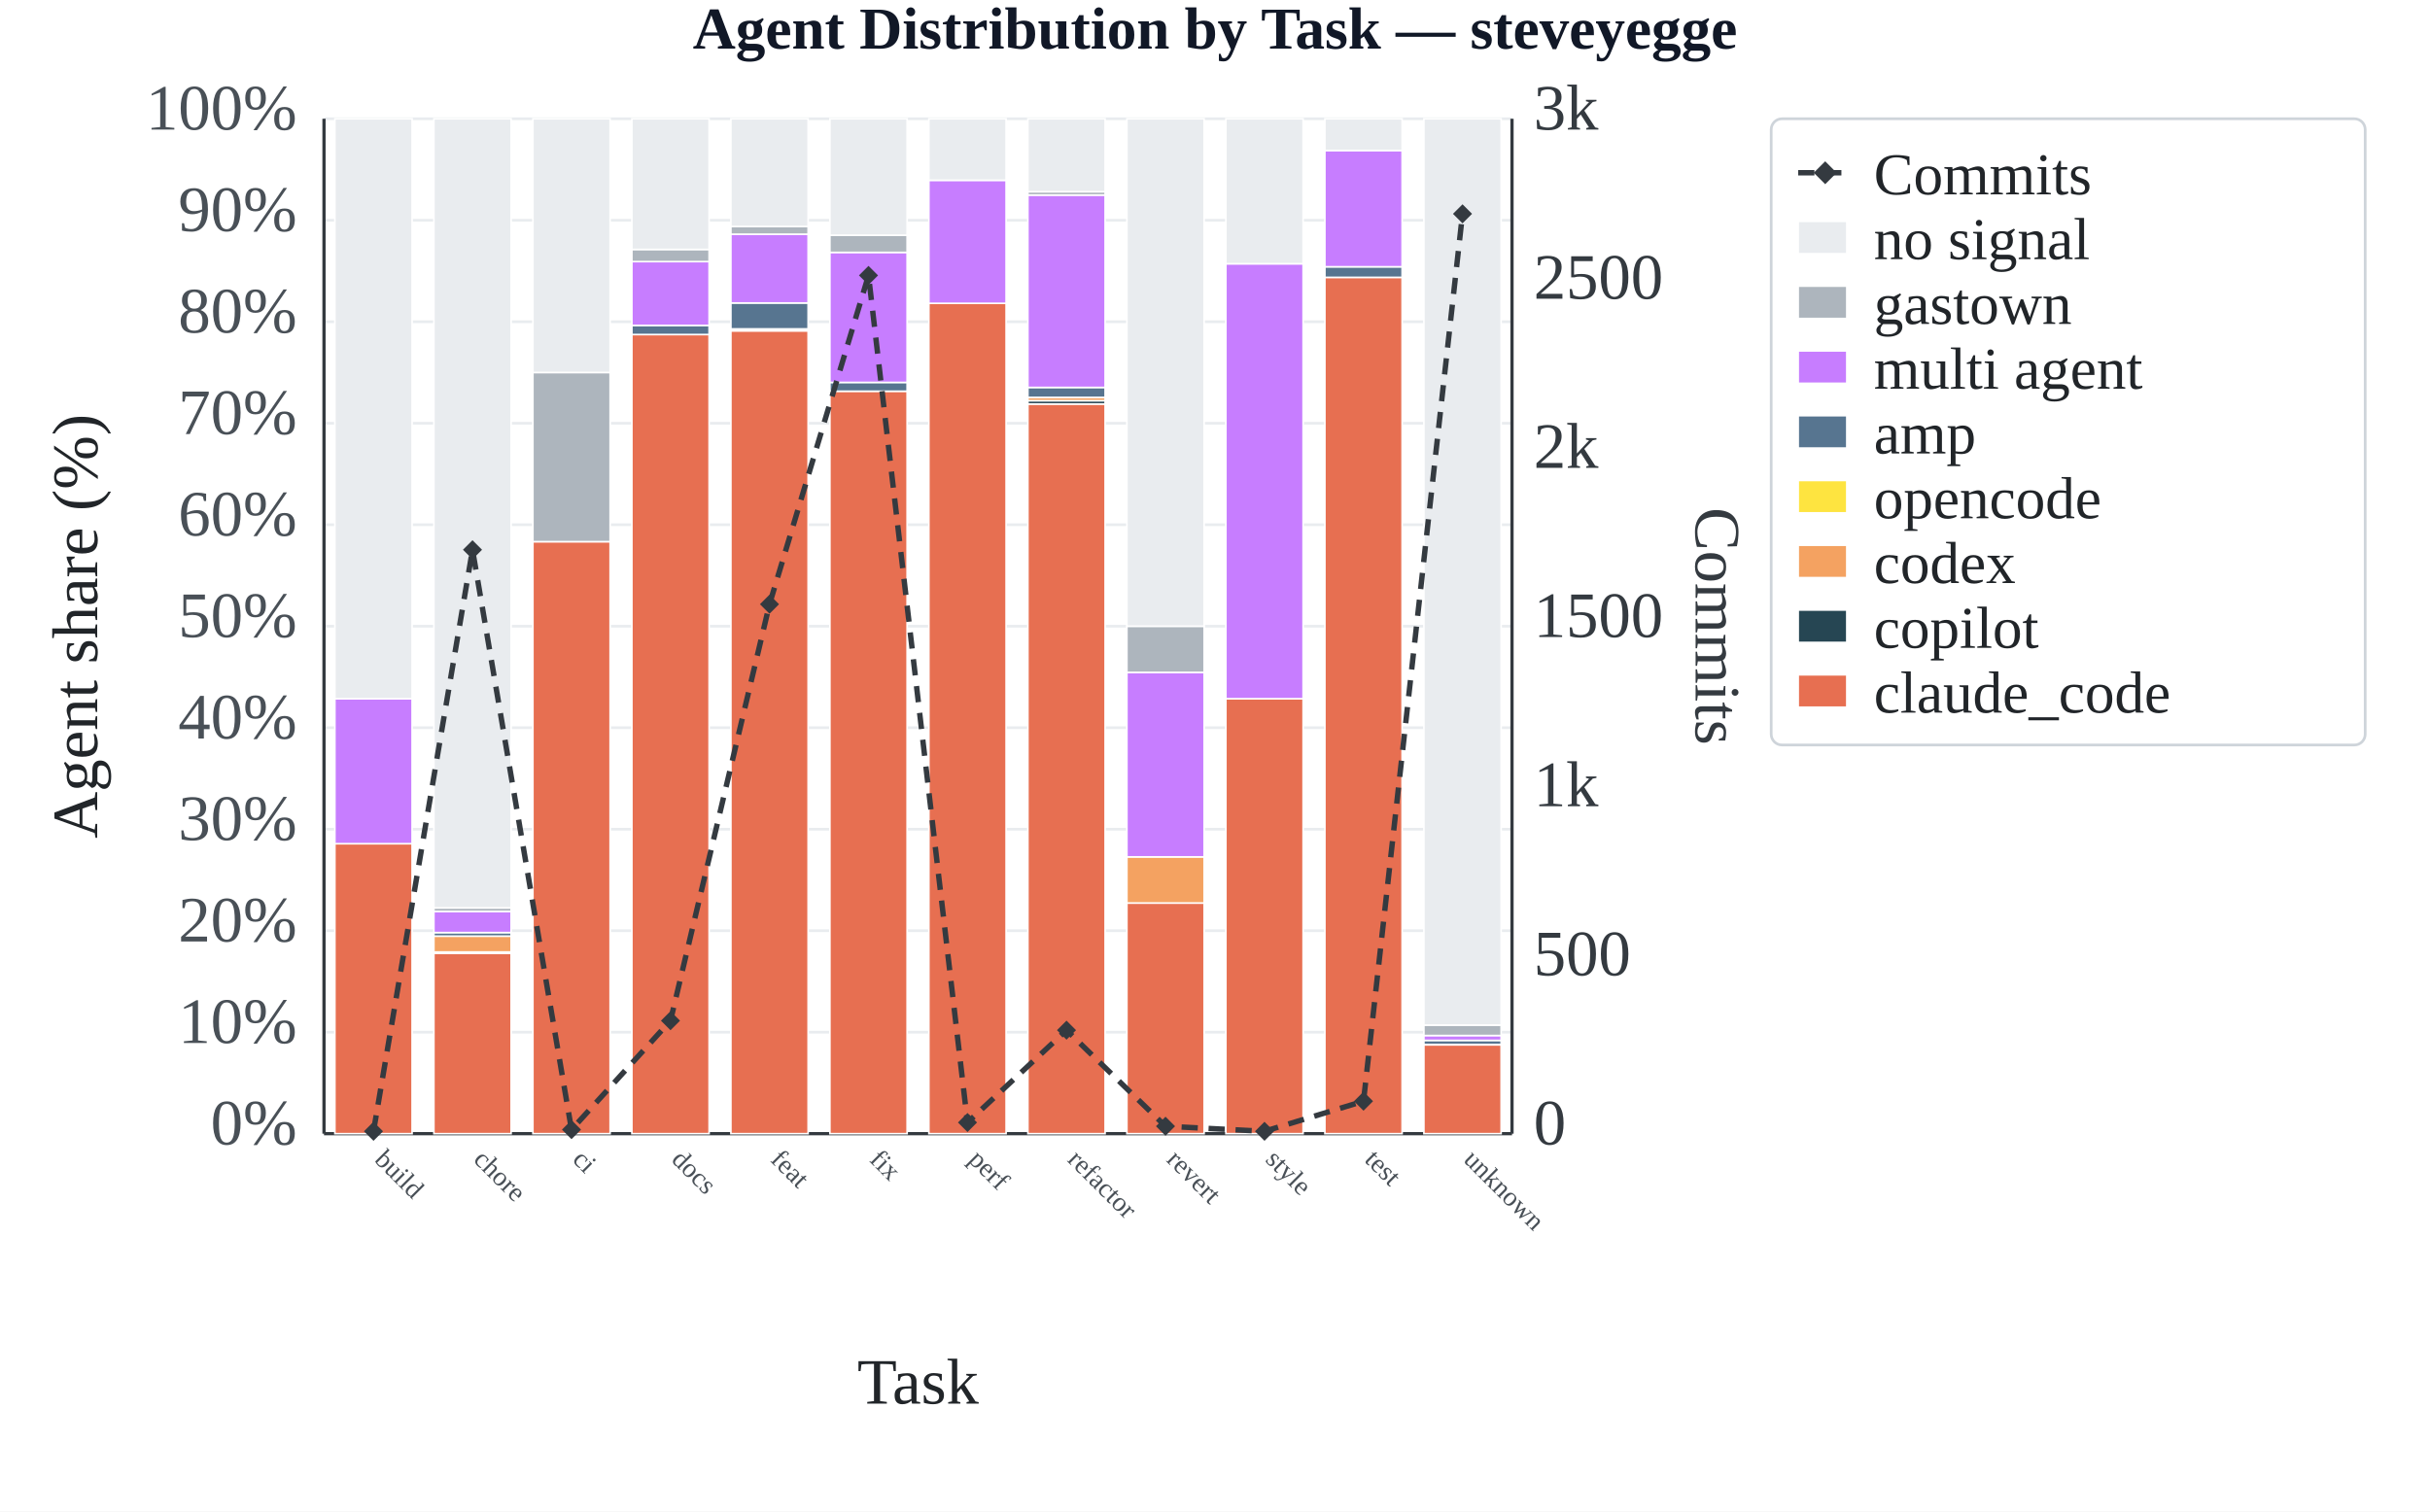
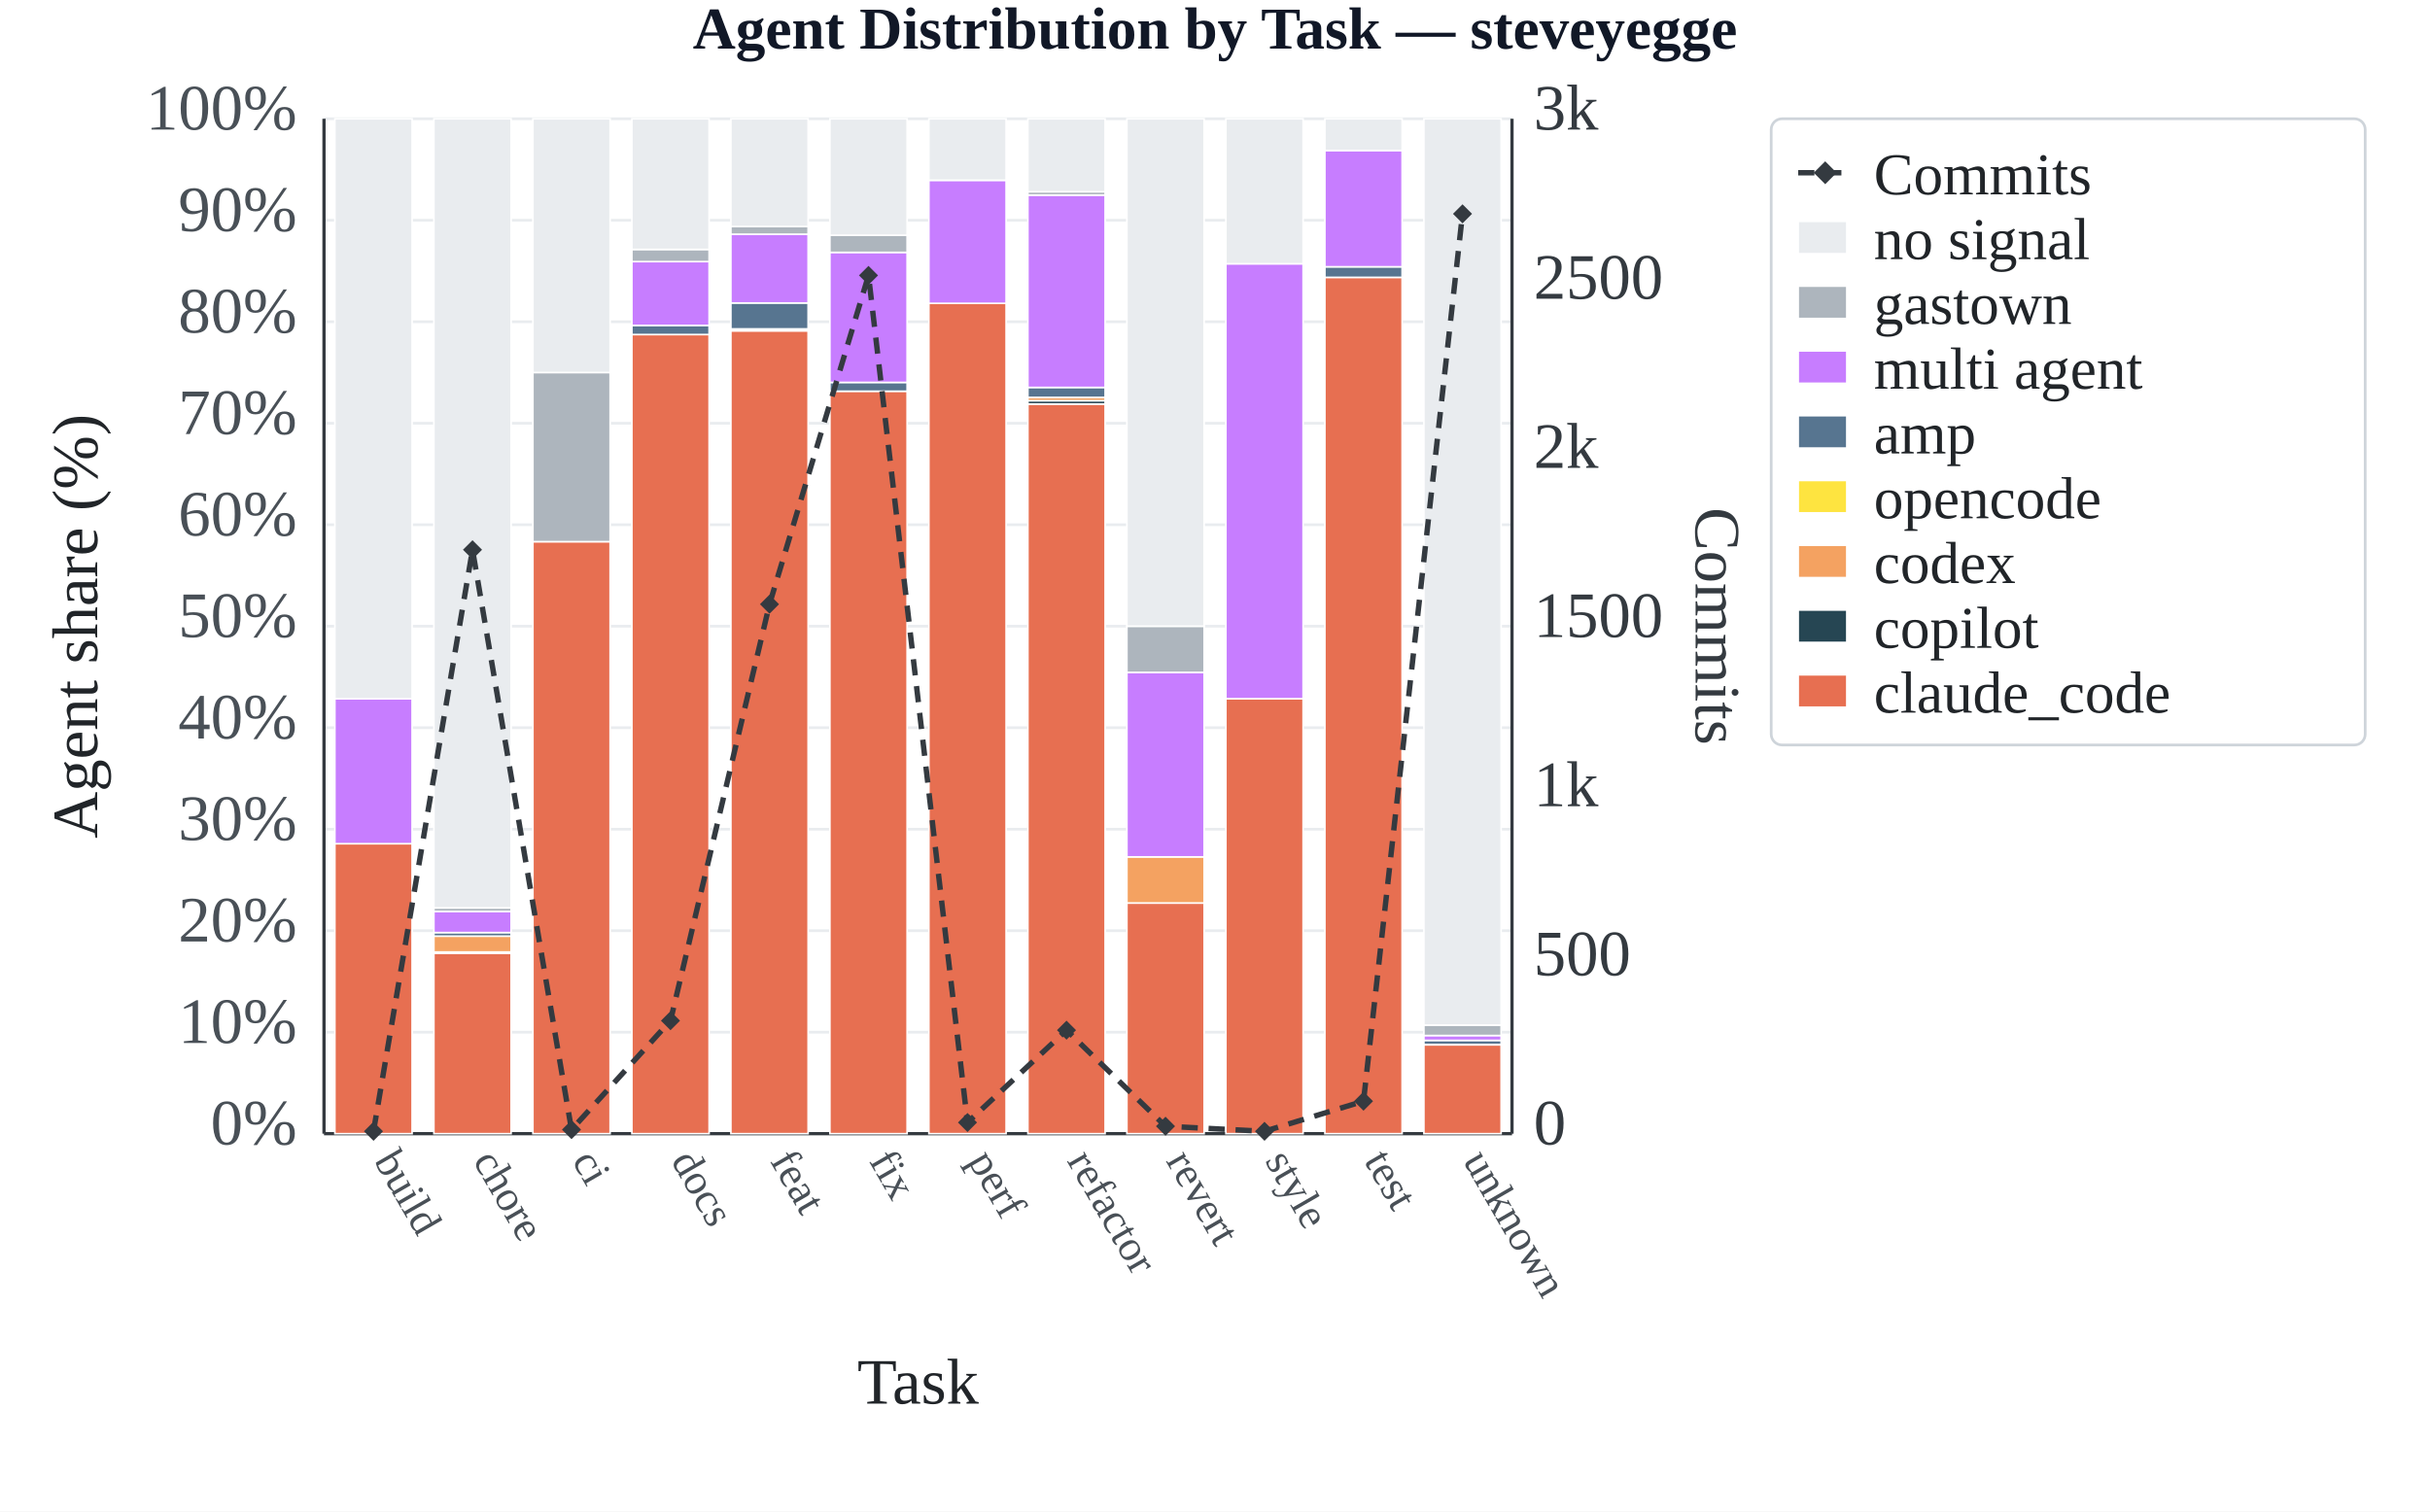
<svg xmlns="http://www.w3.org/2000/svg" width="900" height="560" viewBox="0 0 900 560">
  <rect width="100%" height="100%" fill="white" />
  <line x1="120.00" y1="420.00" x2="560.00" y2="420.00" stroke="#e9ecef" stroke-width="1" />
  <text x="110.00" y="424.00" text-anchor="end" font-size="24" fill="#495057">0%</text>
  <line x1="120.00" y1="382.40" x2="560.00" y2="382.40" stroke="#e9ecef" stroke-width="1" />
  <text x="110.00" y="386.40" text-anchor="end" font-size="24" fill="#495057">10%</text>
  <line x1="120.00" y1="344.80" x2="560.00" y2="344.80" stroke="#e9ecef" stroke-width="1" />
  <text x="110.00" y="348.80" text-anchor="end" font-size="24" fill="#495057">20%</text>
  <line x1="120.00" y1="307.20" x2="560.00" y2="307.20" stroke="#e9ecef" stroke-width="1" />
  <text x="110.00" y="311.20" text-anchor="end" font-size="24" fill="#495057">30%</text>
  <line x1="120.00" y1="269.60" x2="560.00" y2="269.60" stroke="#e9ecef" stroke-width="1" />
  <text x="110.00" y="273.60" text-anchor="end" font-size="24" fill="#495057">40%</text>
  <line x1="120.00" y1="232.00" x2="560.00" y2="232.00" stroke="#e9ecef" stroke-width="1" />
  <text x="110.00" y="236.00" text-anchor="end" font-size="24" fill="#495057">50%</text>
  <line x1="120.00" y1="194.40" x2="560.00" y2="194.40" stroke="#e9ecef" stroke-width="1" />
  <text x="110.00" y="198.40" text-anchor="end" font-size="24" fill="#495057">60%</text>
  <line x1="120.00" y1="156.80" x2="560.00" y2="156.80" stroke="#e9ecef" stroke-width="1" />
  <text x="110.00" y="160.80" text-anchor="end" font-size="24" fill="#495057">70%</text>
  <line x1="120.00" y1="119.20" x2="560.00" y2="119.20" stroke="#e9ecef" stroke-width="1" />
  <text x="110.00" y="123.20" text-anchor="end" font-size="24" fill="#495057">80%</text>
  <line x1="120.00" y1="81.60" x2="560.00" y2="81.60" stroke="#e9ecef" stroke-width="1" />
  <text x="110.00" y="85.60" text-anchor="end" font-size="24" fill="#495057">90%</text>
  <line x1="120.00" y1="44.00" x2="560.00" y2="44.00" stroke="#e9ecef" stroke-width="1" />
  <text x="110.00" y="48.00" text-anchor="end" font-size="24" fill="#495057">100%</text>
  <line x1="120.00" y1="420.00" x2="560.00" y2="420.00" stroke="#343a40" stroke-width="1.2" />
  <line x1="120.00" y1="44.00" x2="120.00" y2="420.00" stroke="#343a40" stroke-width="1.2" />
  <text x="568.00" y="424.00" text-anchor="start" font-size="24" fill="#343a40">0</text>
  <text x="568.00" y="361.33" text-anchor="start" font-size="24" fill="#343a40">500</text>
  <text x="568.00" y="298.67" text-anchor="start" font-size="24" fill="#343a40">1k</text>
  <text x="568.00" y="236.00" text-anchor="start" font-size="24" fill="#343a40">1500</text>
  <text x="568.00" y="173.33" text-anchor="start" font-size="24" fill="#343a40">2k</text>
  <text x="568.00" y="110.67" text-anchor="start" font-size="24" fill="#343a40">2500</text>
  <text x="568.00" y="48.00" text-anchor="start" font-size="24" fill="#343a40">3k</text>
  <line x1="560.00" y1="44.00" x2="560.00" y2="420.00" stroke="#343a40" stroke-width="1.2" />
  <text x="450.00" y="18" text-anchor="middle" font-size="22" font-weight="700" fill="#111827">Agent Distribution by Task — steveyegge</text>
  <text x="36.00" y="232.00" transform="rotate(-90 36.00 232.00)" text-anchor="middle" font-size="24" fill="#212529">Agent share (%)</text>
  <text x="340.00" y="520.00" text-anchor="middle" font-size="24" fill="#212529">Task</text>
  <text x="628.00" y="232.00" transform="rotate(90 628.00 232.00)" text-anchor="middle" font-size="24" fill="#343a40">Commits</text>
  <rect x="124.03" y="312.57" width="28.60" height="107.43" fill="#e76f51" stroke="white" stroke-width="0.6" />
  <rect x="124.03" y="258.86" width="28.60" height="53.71" fill="#c77dff" stroke="white" stroke-width="0.6" />
  <rect x="124.03" y="44.00" width="28.60" height="214.86" fill="#e9ecef" stroke="white" stroke-width="0.6" />
  <rect x="160.70" y="353.12" width="28.60" height="66.88" fill="#e76f51" stroke="white" stroke-width="0.6" />
  <rect x="160.70" y="352.69" width="28.60" height="0.44" fill="#264653" stroke="white" stroke-width="0.6" />
  <rect x="160.70" y="346.80" width="28.60" height="5.88" fill="#f4a261" stroke="white" stroke-width="0.6" />
  <rect x="160.70" y="345.50" width="28.60" height="1.31" fill="#577590" stroke="white" stroke-width="0.6" />
  <rect x="160.70" y="337.65" width="28.60" height="7.84" fill="#c77dff" stroke="white" stroke-width="0.6" />
  <rect x="160.70" y="336.35" width="28.60" height="1.31" fill="#adb5bd" stroke="white" stroke-width="0.6" />
  <rect x="160.70" y="44.00" width="28.60" height="292.35" fill="#e9ecef" stroke="white" stroke-width="0.6" />
  <rect x="197.37" y="200.67" width="28.60" height="219.33" fill="#e76f51" stroke="white" stroke-width="0.6" />
  <rect x="197.37" y="138.00" width="28.60" height="62.67" fill="#adb5bd" stroke="white" stroke-width="0.6" />
  <rect x="197.37" y="44.00" width="28.60" height="94.00" fill="#e9ecef" stroke="white" stroke-width="0.6" />
  <rect x="234.03" y="123.93" width="28.60" height="296.07" fill="#e76f51" stroke="white" stroke-width="0.6" />
  <rect x="234.03" y="120.55" width="28.60" height="3.38" fill="#577590" stroke="white" stroke-width="0.6" />
  <rect x="234.03" y="96.91" width="28.60" height="23.64" fill="#c77dff" stroke="white" stroke-width="0.6" />
  <rect x="234.03" y="92.41" width="28.60" height="4.50" fill="#adb5bd" stroke="white" stroke-width="0.6" />
  <rect x="234.03" y="44.00" width="28.60" height="48.41" fill="#e9ecef" stroke="white" stroke-width="0.6" />
  <rect x="270.70" y="122.56" width="28.60" height="297.44" fill="#e76f51" stroke="white" stroke-width="0.6" />
  <rect x="270.70" y="122.08" width="28.60" height="0.48" fill="#f4a261" stroke="white" stroke-width="0.6" />
  <rect x="270.70" y="121.84" width="28.60" height="0.24" fill="#fee440" stroke="white" stroke-width="0.6" />
  <rect x="270.70" y="112.23" width="28.60" height="9.61" fill="#577590" stroke="white" stroke-width="0.6" />
  <rect x="270.70" y="86.77" width="28.60" height="25.47" fill="#c77dff" stroke="white" stroke-width="0.6" />
  <rect x="270.70" y="83.88" width="28.60" height="2.88" fill="#adb5bd" stroke="white" stroke-width="0.6" />
  <rect x="270.70" y="44.00" width="28.60" height="39.88" fill="#e9ecef" stroke="white" stroke-width="0.6" />
  <rect x="307.37" y="144.93" width="28.60" height="275.07" fill="#e76f51" stroke="white" stroke-width="0.6" />
  <rect x="307.37" y="141.67" width="28.60" height="3.26" fill="#577590" stroke="white" stroke-width="0.6" />
  <rect x="307.37" y="93.50" width="28.60" height="48.17" fill="#c77dff" stroke="white" stroke-width="0.6" />
  <rect x="307.37" y="87.13" width="28.60" height="6.37" fill="#adb5bd" stroke="white" stroke-width="0.6" />
  <rect x="307.37" y="44.00" width="28.60" height="43.13" fill="#e9ecef" stroke="white" stroke-width="0.6" />
  <rect x="344.03" y="112.36" width="28.60" height="307.64" fill="#e76f51" stroke="white" stroke-width="0.6" />
  <rect x="344.03" y="66.79" width="28.60" height="45.58" fill="#c77dff" stroke="white" stroke-width="0.6" />
  <rect x="344.03" y="44.00" width="28.60" height="22.79" fill="#e9ecef" stroke="white" stroke-width="0.6" />
  <rect x="380.70" y="149.67" width="28.60" height="270.33" fill="#e76f51" stroke="white" stroke-width="0.6" />
  <rect x="380.70" y="148.44" width="28.60" height="1.23" fill="#264653" stroke="white" stroke-width="0.6" />
  <rect x="380.70" y="147.22" width="28.60" height="1.23" fill="#f4a261" stroke="white" stroke-width="0.6" />
  <rect x="380.70" y="143.53" width="28.60" height="3.69" fill="#577590" stroke="white" stroke-width="0.6" />
  <rect x="380.70" y="72.26" width="28.60" height="71.27" fill="#c77dff" stroke="white" stroke-width="0.6" />
  <rect x="380.70" y="71.03" width="28.60" height="1.23" fill="#adb5bd" stroke="white" stroke-width="0.6" />
  <rect x="380.70" y="44.00" width="28.60" height="27.03" fill="#e9ecef" stroke="white" stroke-width="0.6" />
  <rect x="417.37" y="334.55" width="28.60" height="85.45" fill="#e76f51" stroke="white" stroke-width="0.6" />
  <rect x="417.37" y="317.45" width="28.60" height="17.09" fill="#f4a261" stroke="white" stroke-width="0.6" />
  <rect x="417.37" y="249.09" width="28.60" height="68.36" fill="#c77dff" stroke="white" stroke-width="0.6" />
  <rect x="417.37" y="232.00" width="28.60" height="17.09" fill="#adb5bd" stroke="white" stroke-width="0.6" />
  <rect x="417.37" y="44.00" width="28.60" height="188.00" fill="#e9ecef" stroke="white" stroke-width="0.6" />
  <rect x="454.03" y="258.86" width="28.60" height="161.14" fill="#e76f51" stroke="white" stroke-width="0.6" />
  <rect x="454.03" y="97.71" width="28.60" height="161.14" fill="#c77dff" stroke="white" stroke-width="0.6" />
  <rect x="454.03" y="44.00" width="28.60" height="53.71" fill="#e9ecef" stroke="white" stroke-width="0.6" />
  <rect x="490.70" y="102.75" width="28.60" height="317.25" fill="#e76f51" stroke="white" stroke-width="0.6" />
  <rect x="490.70" y="98.83" width="28.60" height="3.92" fill="#577590" stroke="white" stroke-width="0.6" />
  <rect x="490.70" y="55.75" width="28.60" height="43.08" fill="#c77dff" stroke="white" stroke-width="0.6" />
  <rect x="490.70" y="44.00" width="28.60" height="11.75" fill="#e9ecef" stroke="white" stroke-width="0.6" />
  <rect x="527.37" y="387.09" width="28.60" height="32.91" fill="#e76f51" stroke="white" stroke-width="0.6" />
  <rect x="527.37" y="386.95" width="28.60" height="0.14" fill="#f4a261" stroke="white" stroke-width="0.6" />
  <rect x="527.37" y="385.43" width="28.60" height="1.52" fill="#577590" stroke="white" stroke-width="0.6" />
  <rect x="527.37" y="383.63" width="28.60" height="1.80" fill="#c77dff" stroke="white" stroke-width="0.6" />
  <rect x="527.37" y="379.76" width="28.60" height="3.87" fill="#adb5bd" stroke="white" stroke-width="0.6" />
  <rect x="527.37" y="44.00" width="28.60" height="335.76" fill="#e9ecef" stroke="white" stroke-width="0.6" />
  <polyline fill="none" stroke="#343a40" stroke-width="2" stroke-dasharray="6 4" points="138.33,419.12 175.00,203.67 211.67,418.50 248.33,378.14 285.00,223.85 321.67,102.03 358.33,415.86 395.00,381.65 431.67,417.24 468.33,419.12 505.00,407.97 541.67,79.22" />
  <rect x="135.83" y="416.62" width="5" height="5" fill="#343a40" transform="rotate(45 138.33 419.12)" />
  <rect x="172.50" y="201.17" width="5" height="5" fill="#343a40" transform="rotate(45 175.00 203.67)" />
  <rect x="209.17" y="416.00" width="5" height="5" fill="#343a40" transform="rotate(45 211.67 418.50)" />
  <rect x="245.83" y="375.64" width="5" height="5" fill="#343a40" transform="rotate(45 248.33 378.14)" />
  <rect x="282.50" y="221.35" width="5" height="5" fill="#343a40" transform="rotate(45 285.00 223.85)" />
  <rect x="319.17" y="99.53" width="5" height="5" fill="#343a40" transform="rotate(45 321.67 102.03)" />
  <rect x="355.83" y="413.36" width="5" height="5" fill="#343a40" transform="rotate(45 358.33 415.86)" />
  <rect x="392.50" y="379.15" width="5" height="5" fill="#343a40" transform="rotate(45 395.00 381.65)" />
  <rect x="429.17" y="414.74" width="5" height="5" fill="#343a40" transform="rotate(45 431.67 417.24)" />
  <rect x="465.83" y="416.62" width="5" height="5" fill="#343a40" transform="rotate(45 468.33 419.12)" />
  <rect x="502.50" y="405.47" width="5" height="5" fill="#343a40" transform="rotate(45 505.00 407.97)" />
  <rect x="539.17" y="76.72" width="5" height="5" fill="#343a40" transform="rotate(45 541.67 79.22)" />
-   <text x="138.33" y="430.00" transform="rotate(45 138.33 430.00)" font-size="10" text-anchor="start" fill="#495057">build</text>
-   <text x="175.00" y="430.00" transform="rotate(45 175.00 430.00)" font-size="10" text-anchor="start" fill="#495057">chore</text>
-   <text x="211.67" y="430.00" transform="rotate(45 211.67 430.00)" font-size="10" text-anchor="start" fill="#495057">ci</text>
-   <text x="248.33" y="430.00" transform="rotate(45 248.33 430.00)" font-size="10" text-anchor="start" fill="#495057">docs</text>
-   <text x="285.00" y="430.00" transform="rotate(45 285.00 430.00)" font-size="10" text-anchor="start" fill="#495057">feat</text>
-   <text x="321.67" y="430.00" transform="rotate(45 321.67 430.00)" font-size="10" text-anchor="start" fill="#495057">fix</text>
-   <text x="358.33" y="430.00" transform="rotate(45 358.33 430.00)" font-size="10" text-anchor="start" fill="#495057">perf</text>
-   <text x="395.00" y="430.00" transform="rotate(45 395.00 430.00)" font-size="10" text-anchor="start" fill="#495057">refactor</text>
-   <text x="431.67" y="430.00" transform="rotate(45 431.67 430.00)" font-size="10" text-anchor="start" fill="#495057">revert</text>
-   <text x="468.33" y="430.00" transform="rotate(45 468.33 430.00)" font-size="10" text-anchor="start" fill="#495057">style</text>
-   <text x="505.00" y="430.00" transform="rotate(45 505.00 430.00)" font-size="10" text-anchor="start" fill="#495057">test</text>
-   <text x="541.67" y="430.00" transform="rotate(45 541.67 430.00)" font-size="10" text-anchor="start" fill="#495057">unknown</text>
+   <text x="138.33" y="430.00" transform="rotate(60 138.33 430.00)" font-size="16" text-anchor="start" fill="#495057">build</text>
+   <text x="175.00" y="430.00" transform="rotate(60 175.00 430.00)" font-size="16" text-anchor="start" fill="#495057">chore</text>
+   <text x="211.67" y="430.00" transform="rotate(60 211.67 430.00)" font-size="16" text-anchor="start" fill="#495057">ci</text>
+   <text x="248.33" y="430.00" transform="rotate(60 248.33 430.00)" font-size="16" text-anchor="start" fill="#495057">docs</text>
+   <text x="285.00" y="430.00" transform="rotate(60 285.00 430.00)" font-size="16" text-anchor="start" fill="#495057">feat</text>
+   <text x="321.67" y="430.00" transform="rotate(60 321.67 430.00)" font-size="16" text-anchor="start" fill="#495057">fix</text>
+   <text x="358.33" y="430.00" transform="rotate(60 358.33 430.00)" font-size="16" text-anchor="start" fill="#495057">perf</text>
+   <text x="395.00" y="430.00" transform="rotate(60 395.00 430.00)" font-size="16" text-anchor="start" fill="#495057">refactor</text>
+   <text x="431.67" y="430.00" transform="rotate(60 431.67 430.00)" font-size="16" text-anchor="start" fill="#495057">revert</text>
+   <text x="468.33" y="430.00" transform="rotate(60 468.33 430.00)" font-size="16" text-anchor="start" fill="#495057">style</text>
+   <text x="505.00" y="430.00" transform="rotate(60 505.00 430.00)" font-size="16" text-anchor="start" fill="#495057">test</text>
+   <text x="541.67" y="430.00" transform="rotate(60 541.67 430.00)" font-size="16" text-anchor="start" fill="#495057">unknown</text>
  <rect x="656.00" y="44.00" width="220.00" height="232.00" rx="4" ry="4" fill="white" fill-opacity="0.92" stroke="#ced4da" stroke-width="1" />
  <line x1="666.00" y1="64.00" x2="686.00" y2="64.00" stroke="#343a40" stroke-width="2" stroke-dasharray="6 4" />
  <rect x="673.00" y="61.00" width="6" height="6" fill="#343a40" transform="rotate(45 676.00 64.00)" />
  <text x="694.00" y="72.00" font-size="22" fill="#212529">Commits</text>
  <rect x="666.00" y="82.00" width="18" height="12" fill="#e9ecef" stroke="#ffffff" stroke-width="0.6" />
  <text x="694.00" y="96.00" font-size="22" fill="#212529">no signal</text>
  <rect x="666.00" y="106.00" width="18" height="12" fill="#adb5bd" stroke="#ffffff" stroke-width="0.6" />
  <text x="694.00" y="120.00" font-size="22" fill="#212529">gastown</text>
  <rect x="666.00" y="130.00" width="18" height="12" fill="#c77dff" stroke="#ffffff" stroke-width="0.6" />
  <text x="694.00" y="144.00" font-size="22" fill="#212529">multi agent</text>
  <rect x="666.00" y="154.00" width="18" height="12" fill="#577590" stroke="#ffffff" stroke-width="0.6" />
  <text x="694.00" y="168.00" font-size="22" fill="#212529">amp</text>
  <rect x="666.00" y="178.00" width="18" height="12" fill="#fee440" stroke="#ffffff" stroke-width="0.6" />
  <text x="694.00" y="192.00" font-size="22" fill="#212529">opencode</text>
  <rect x="666.00" y="202.00" width="18" height="12" fill="#f4a261" stroke="#ffffff" stroke-width="0.6" />
  <text x="694.00" y="216.00" font-size="22" fill="#212529">codex</text>
  <rect x="666.00" y="226.00" width="18" height="12" fill="#264653" stroke="#ffffff" stroke-width="0.6" />
  <text x="694.00" y="240.00" font-size="22" fill="#212529">copilot</text>
  <rect x="666.00" y="250.00" width="18" height="12" fill="#e76f51" stroke="#ffffff" stroke-width="0.6" />
  <text x="694.00" y="264.00" font-size="22" fill="#212529">claude_code</text>
</svg>
